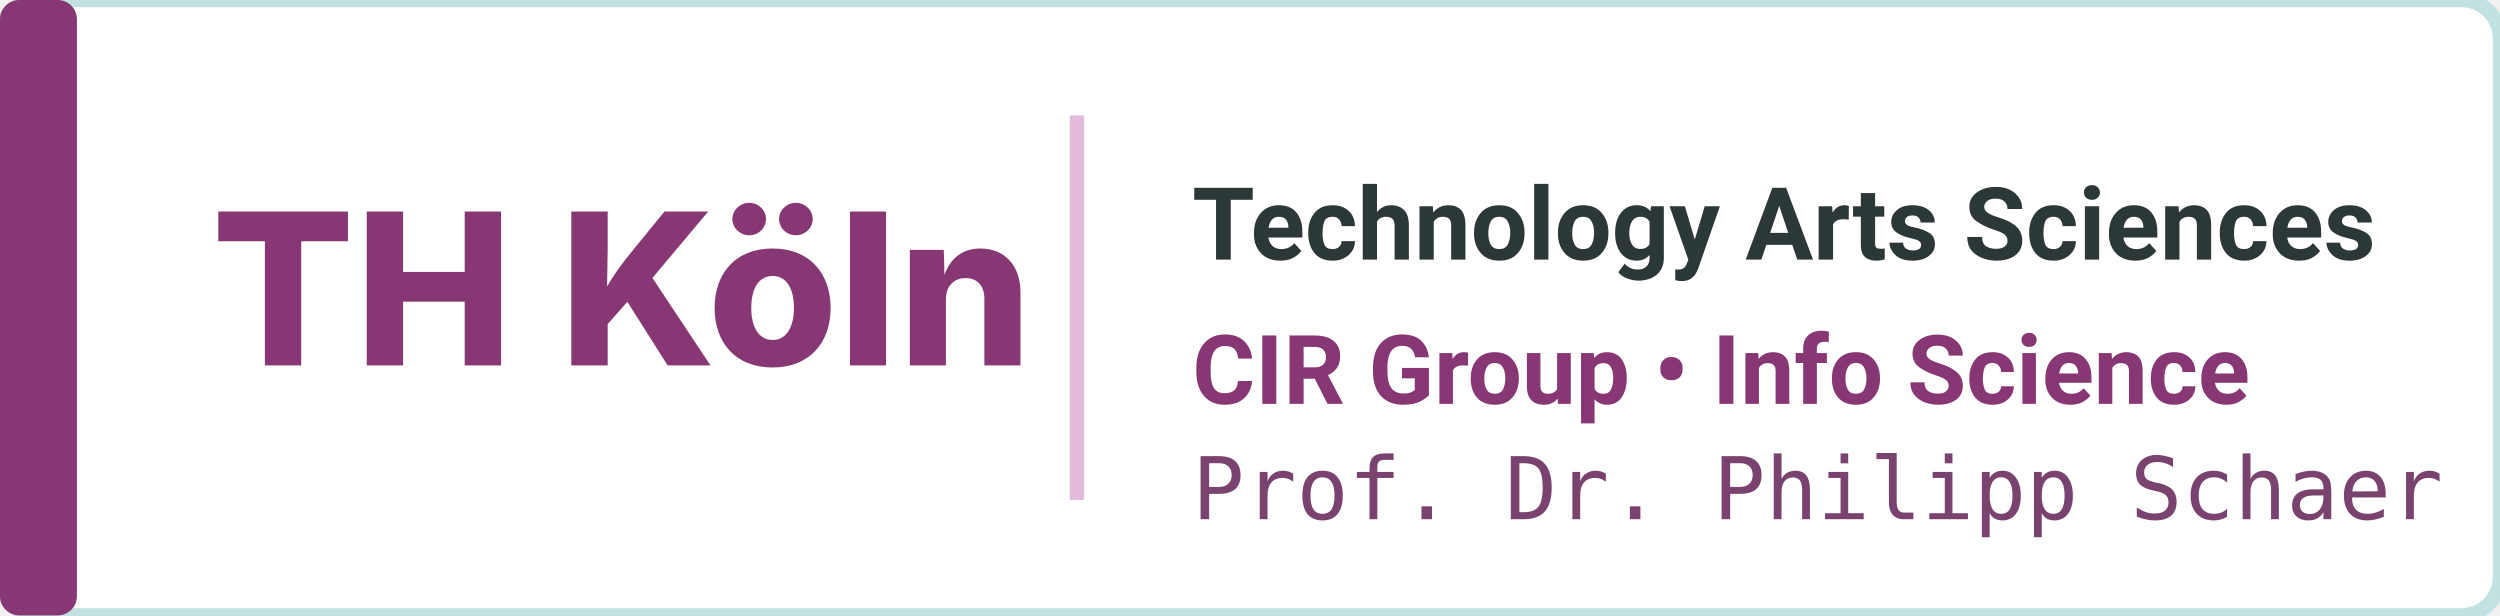
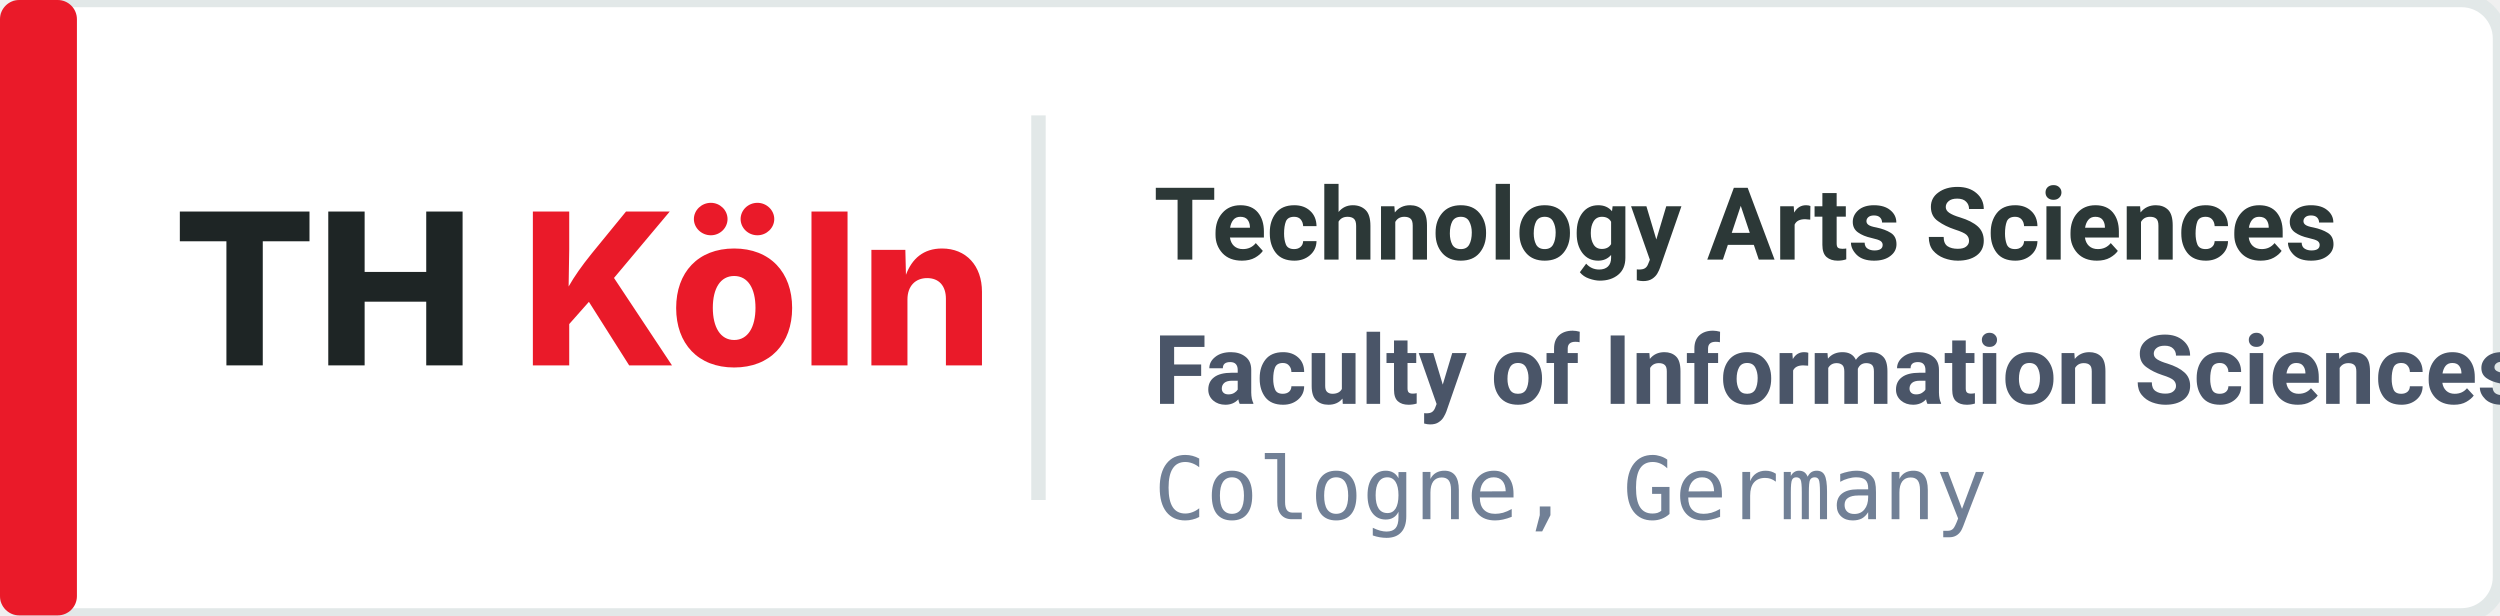
<svg xmlns="http://www.w3.org/2000/svg" viewBox="0 0 260 64" fill="none" role="img" aria-label="TH Köln Technology Arts Sciences">
-   <rect width="260" height="64" rx="4" fill="#ffffff" stroke="#c2e2e1" stroke-width="1.5" />
-   <rect x="0" y="0" width="8" height="64" rx="2" fill="#873774" />
-   <text x="22" y="38" font-family="'Space Grotesk', -apple-system, sans-serif" font-weight="800" font-size="22" fill="#873774">TH Köln</text>
-   <line x1="112" y1="12" x2="112" y2="52" stroke="#e3bcdb" stroke-width="1.5" />
-   <text x="124" y="27" font-family="-apple-system, BlinkMacSystemFont, 'Segoe UI', Roboto, sans-serif" font-weight="700" font-size="10.5" fill="#2c3837">Technology Arts Sciences</text>
-   <text x="124" y="42" font-family="-apple-system, BlinkMacSystemFont, 'Segoe UI', Roboto, sans-serif" font-weight="600" font-size="10" fill="#873774">CIR Group • Info Science</text>
-   <text x="124" y="54" font-family="'JetBrains Mono', monospace" font-size="9" fill="#7a426f">Prof. Dr. Philipp Schaer</text>
+   <rect width="260" height="64" rx="4" fill="#ffffff" stroke="#e2e8e8" stroke-width="1.5" />
+   <rect x="0" y="0" width="8" height="64" rx="2" fill="#ea1a29" />
+   <text x="18" y="38" font-family="'Space Grotesk', -apple-system, sans-serif" font-weight="800" font-size="22" fill="#1e2525">TH <tspan fill="#ea1a29">Köln</tspan>
+   </text>
+   <line x1="108" y1="12" x2="108" y2="52" stroke="#e2e8e8" stroke-width="1.5" />
+   <text x="120" y="27" font-family="-apple-system, BlinkMacSystemFont, 'Segoe UI', Roboto, sans-serif" font-weight="700" font-size="10.5" fill="#2c3837">Technology Arts Sciences</text>
+   <text x="120" y="42" font-family="-apple-system, BlinkMacSystemFont, 'Segoe UI', Roboto, sans-serif" font-weight="600" font-size="10" fill="#4a5568">Faculty of Information Sciences</text>
+   <text x="120" y="54" font-family="'JetBrains Mono', monospace" font-size="9" fill="#718096">Cologne, Germany</text>
</svg>
